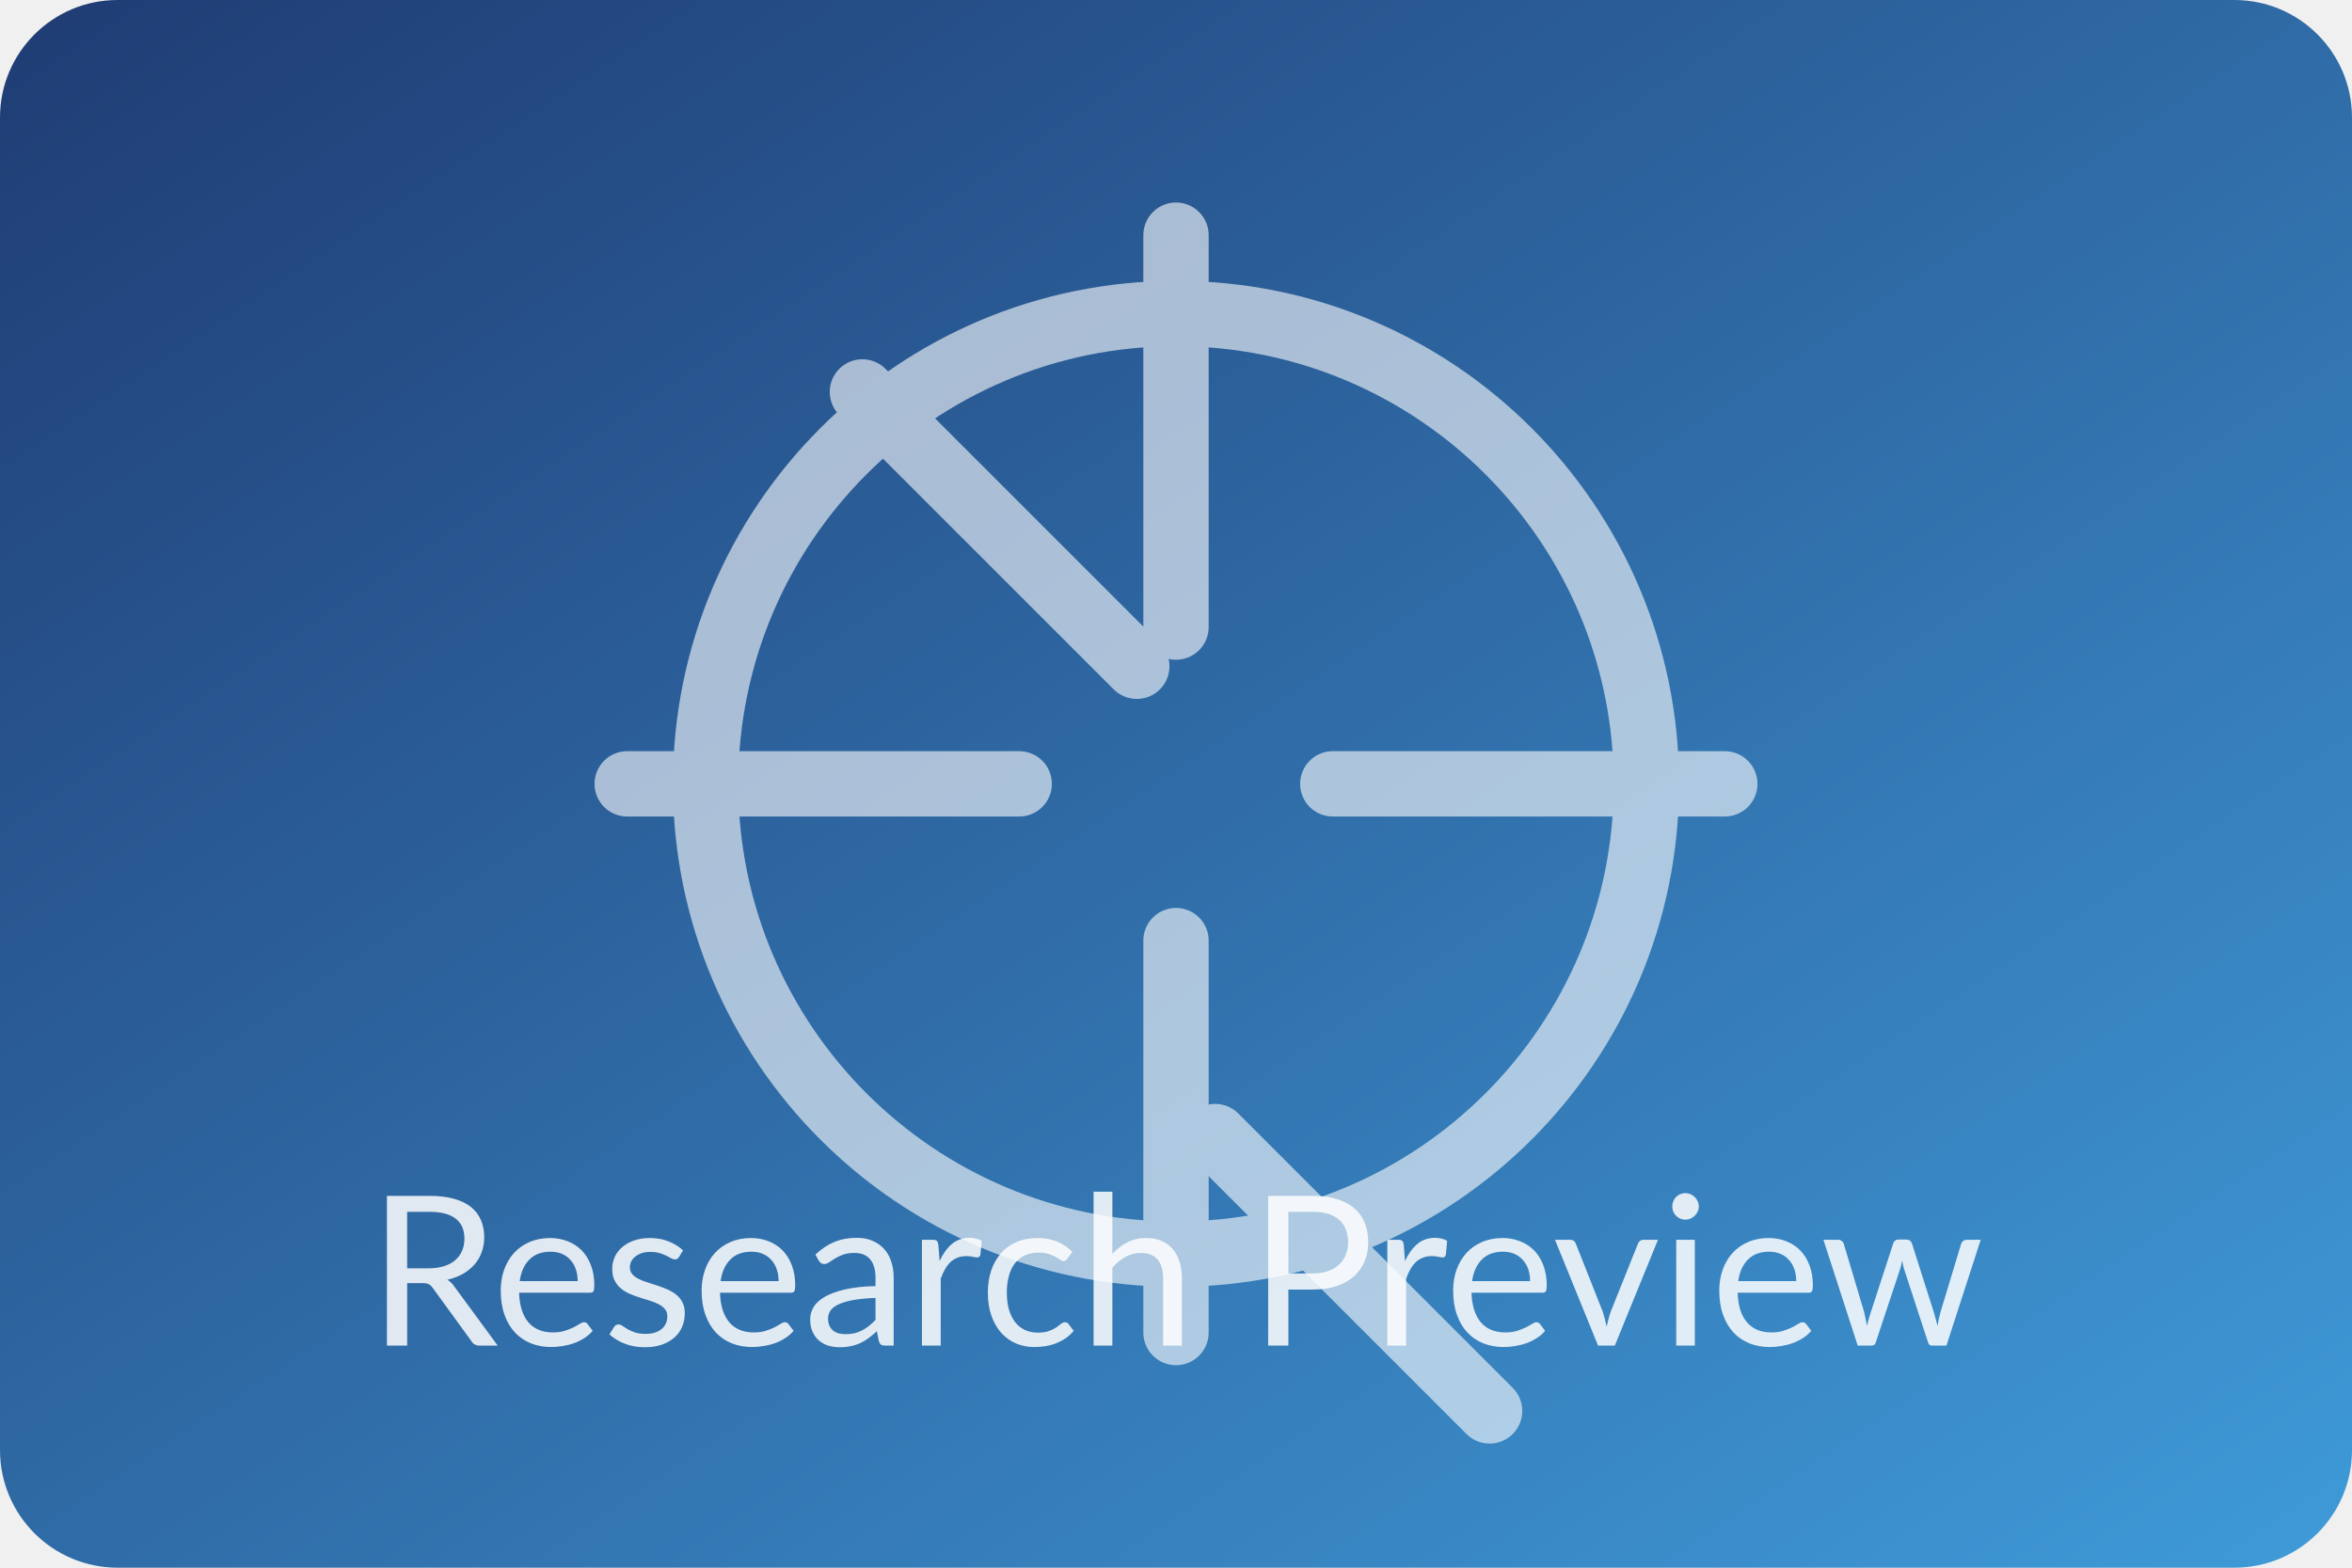
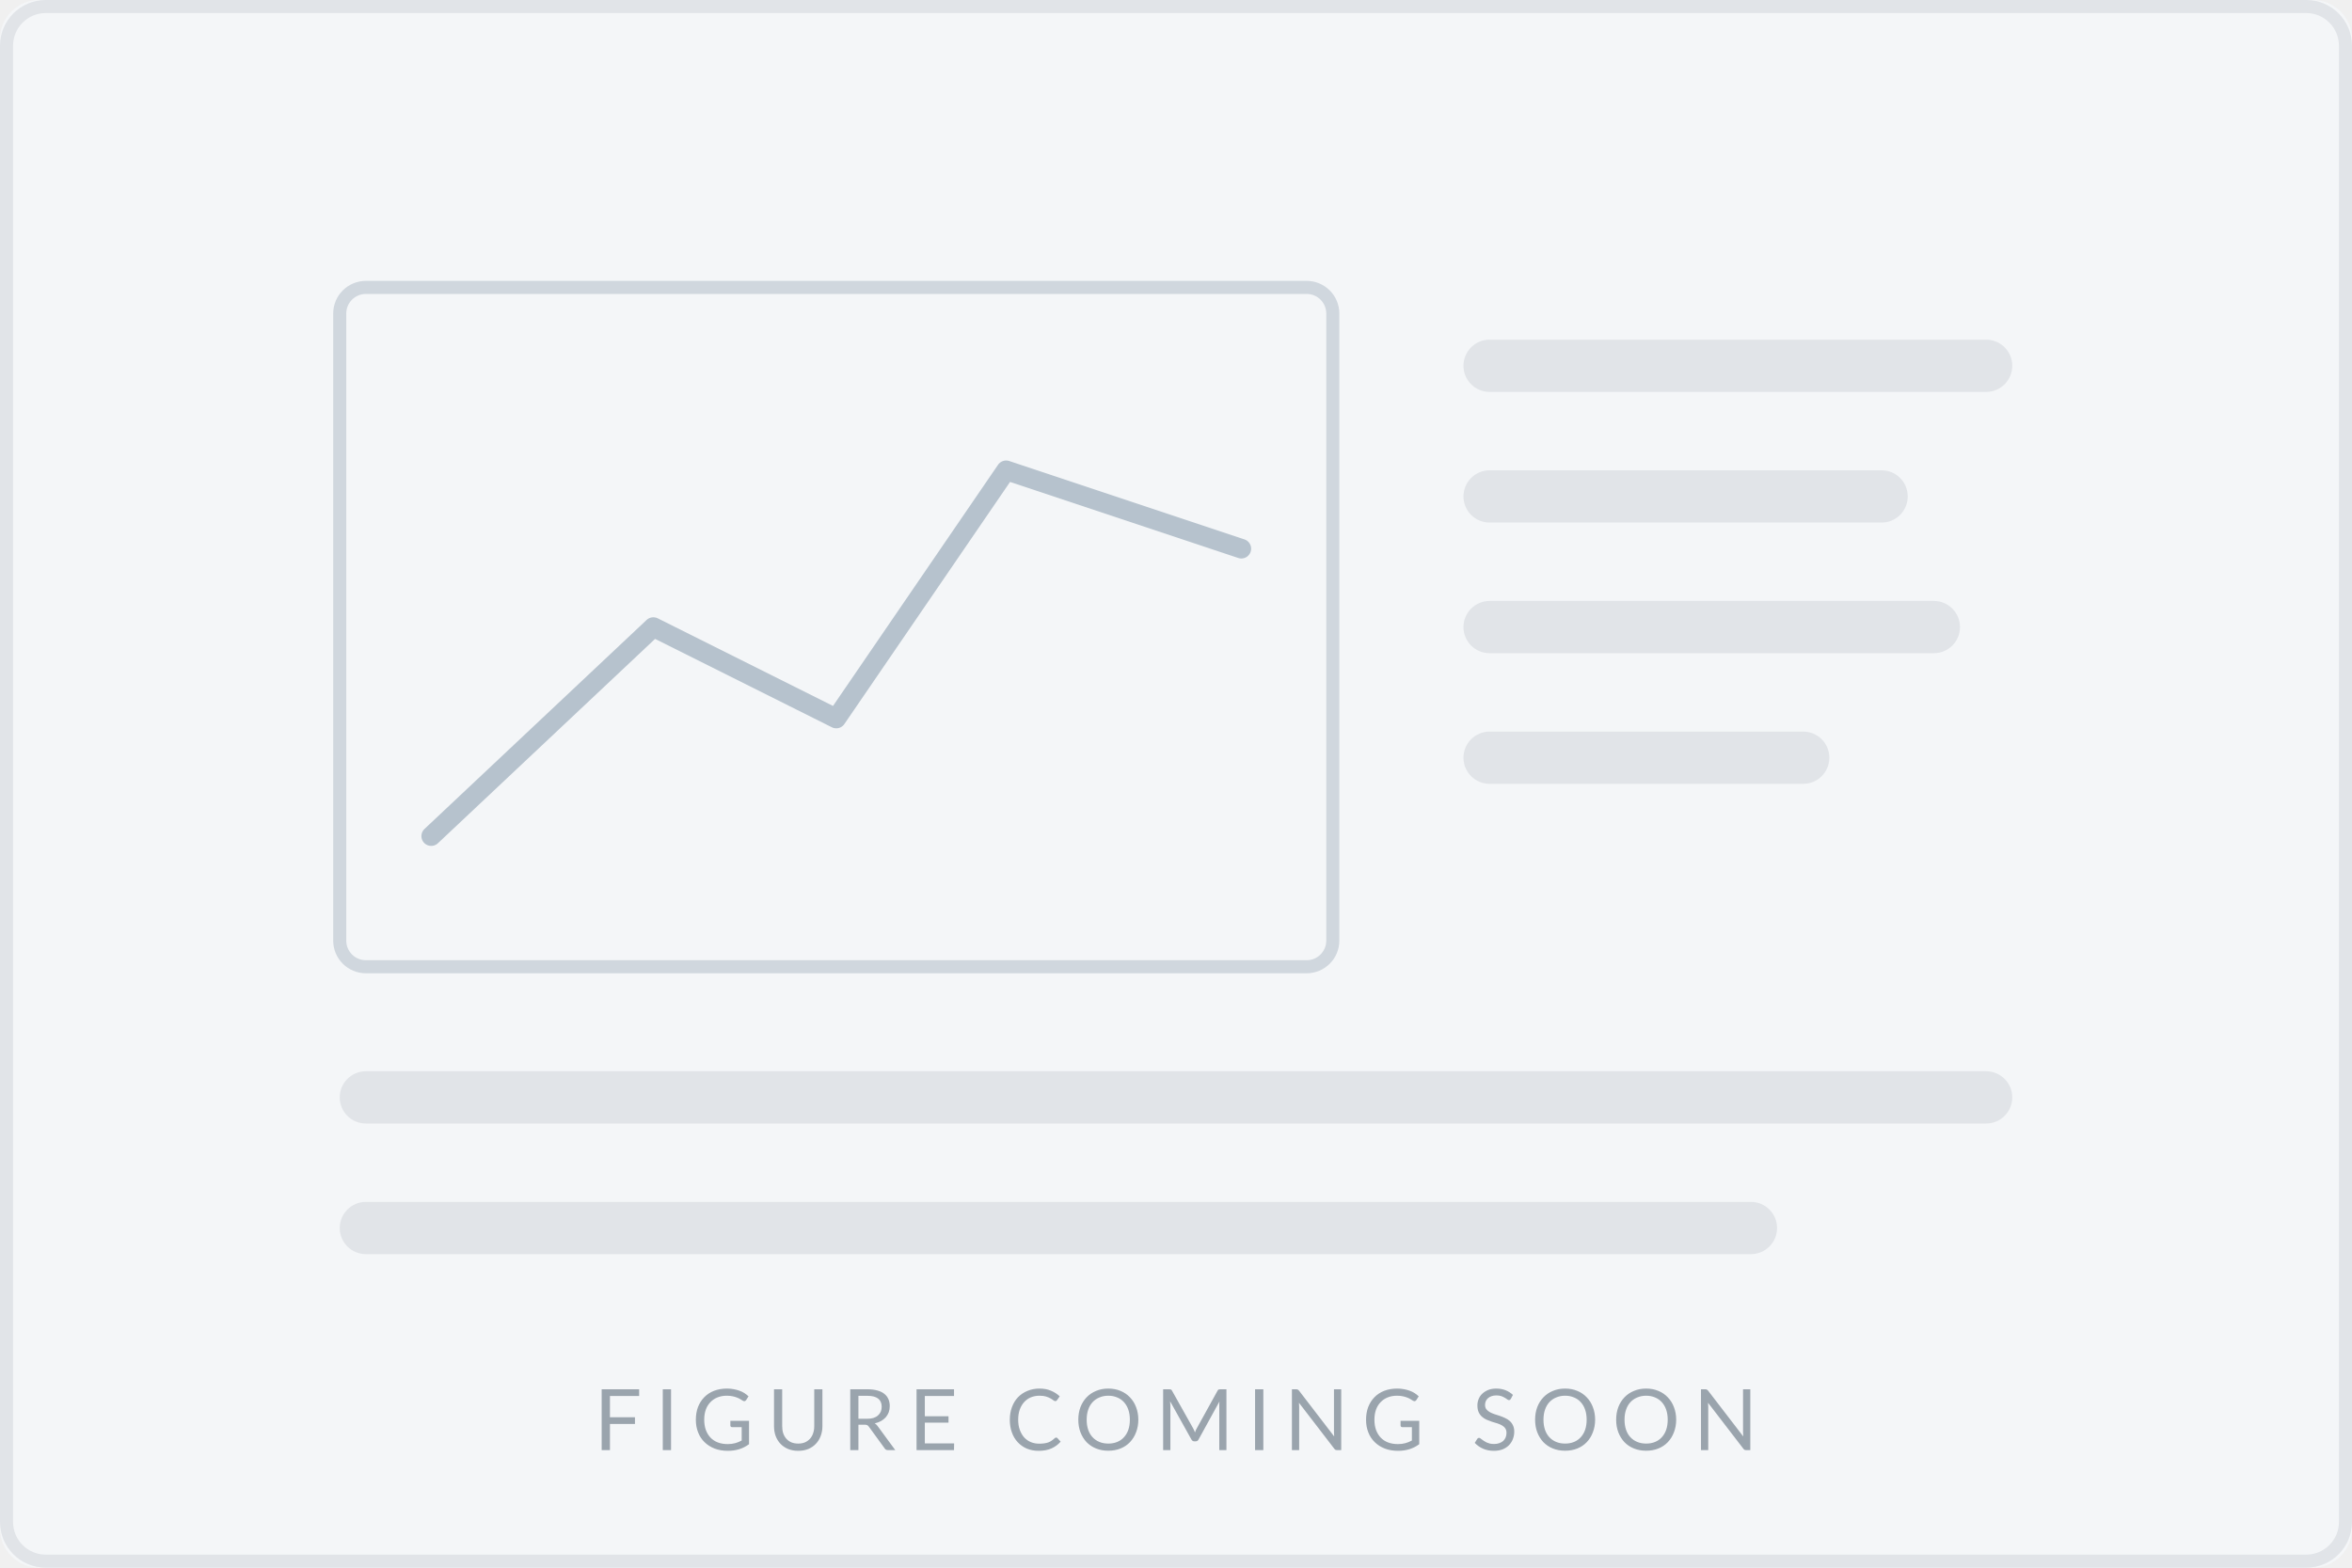
<svg xmlns="http://www.w3.org/2000/svg" viewBox="0 0 360 240" role="img" aria-labelledby="title desc">
-   <defs>
-     <linearGradient id="bg" x1="0%" y1="0%" x2="100%" y2="100%">
-       <stop offset="0%" stop-color="#1f3b73" />
-       <stop offset="100%" stop-color="#3f9bd9" />
-     </linearGradient>
-   </defs>
-   <rect width="360" height="240" fill="url(#bg)" rx="18" />
-   <g fill="none" stroke="#ffffff" stroke-width="10" stroke-linecap="round" opacity="0.6">
-     <circle cx="180" cy="120" r="72" />
-     <path d="M180 36v60" />
-     <path d="M180 144v60" />
-     <path d="M96 120h60" />
-     <path d="M204 120h60" />
-     <path d="M132 60l42 42" />
-     <path d="M186 174l42 42" />
+   <rect width="360" height="240" fill="#f4f6f8" rx="6" />
+   <rect x="1" y="1" width="358" height="238" fill="none" stroke="#e1e4e8" stroke-width="2" rx="6" />
+   <g stroke="#d0d7de" stroke-width="2" fill="none">
+     <rect x="52" y="44" width="152" height="104" rx="4" />
+     <polyline points="66,128 100,96 128,110 154,72 190,84" stroke="#b6c2cd" stroke-width="3" stroke-linecap="round" stroke-linejoin="round" />
  </g>
-   <text x="180" y="206" text-anchor="middle" font-family="Lato, Arial, sans-serif" font-size="32" fill="#ffffff" opacity="0.85">
-     Research Preview
-   </text>
+   <g fill="#e1e4e8">
+     <rect x="224" y="52" width="84" height="8" rx="4" />
+     <rect x="224" y="72" width="68" height="8" rx="4" />
+     <rect x="224" y="92" width="76" height="8" rx="4" />
+     <rect x="224" y="112" width="56" height="8" rx="4" />
+     <rect x="52" y="164" width="256" height="8" rx="4" />
+     <rect x="52" y="184" width="220" height="8" rx="4" />
+   </g>
+   <text x="180" y="222" text-anchor="middle" font-family="Lato, Arial, sans-serif" font-size="13" letter-spacing="2" fill="#9aa4ad">FIGURE COMING SOON</text>
</svg>
